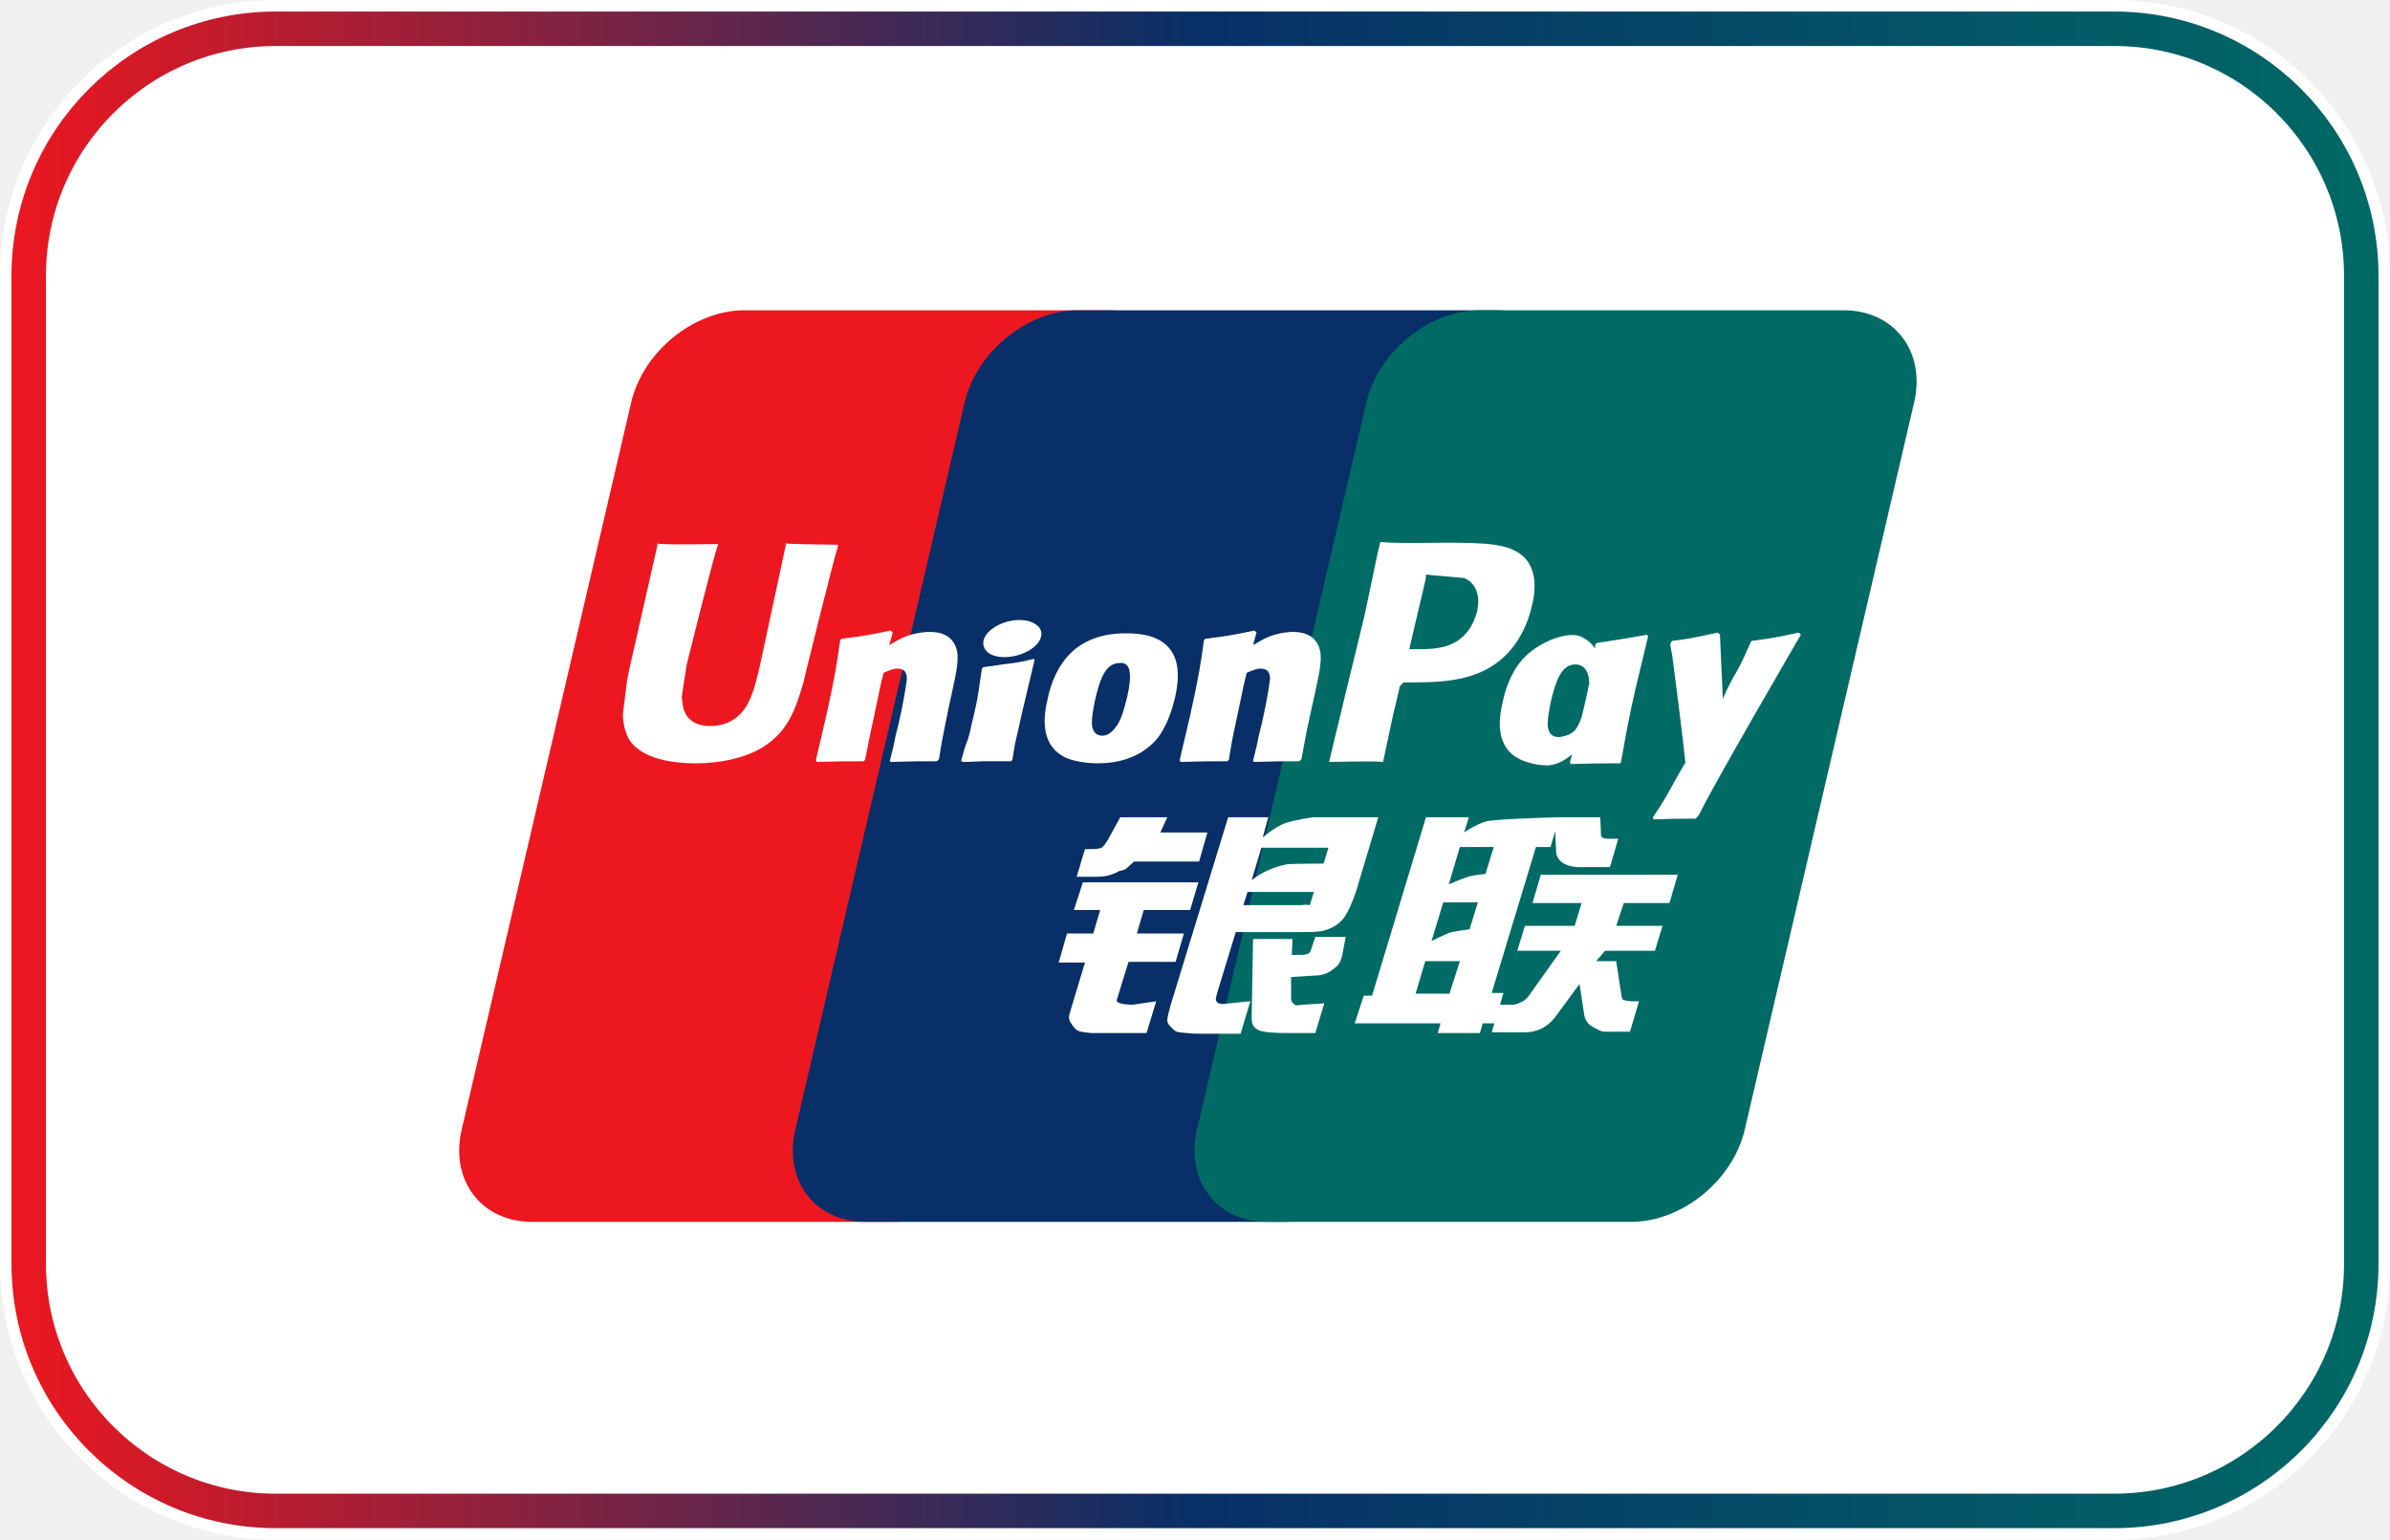
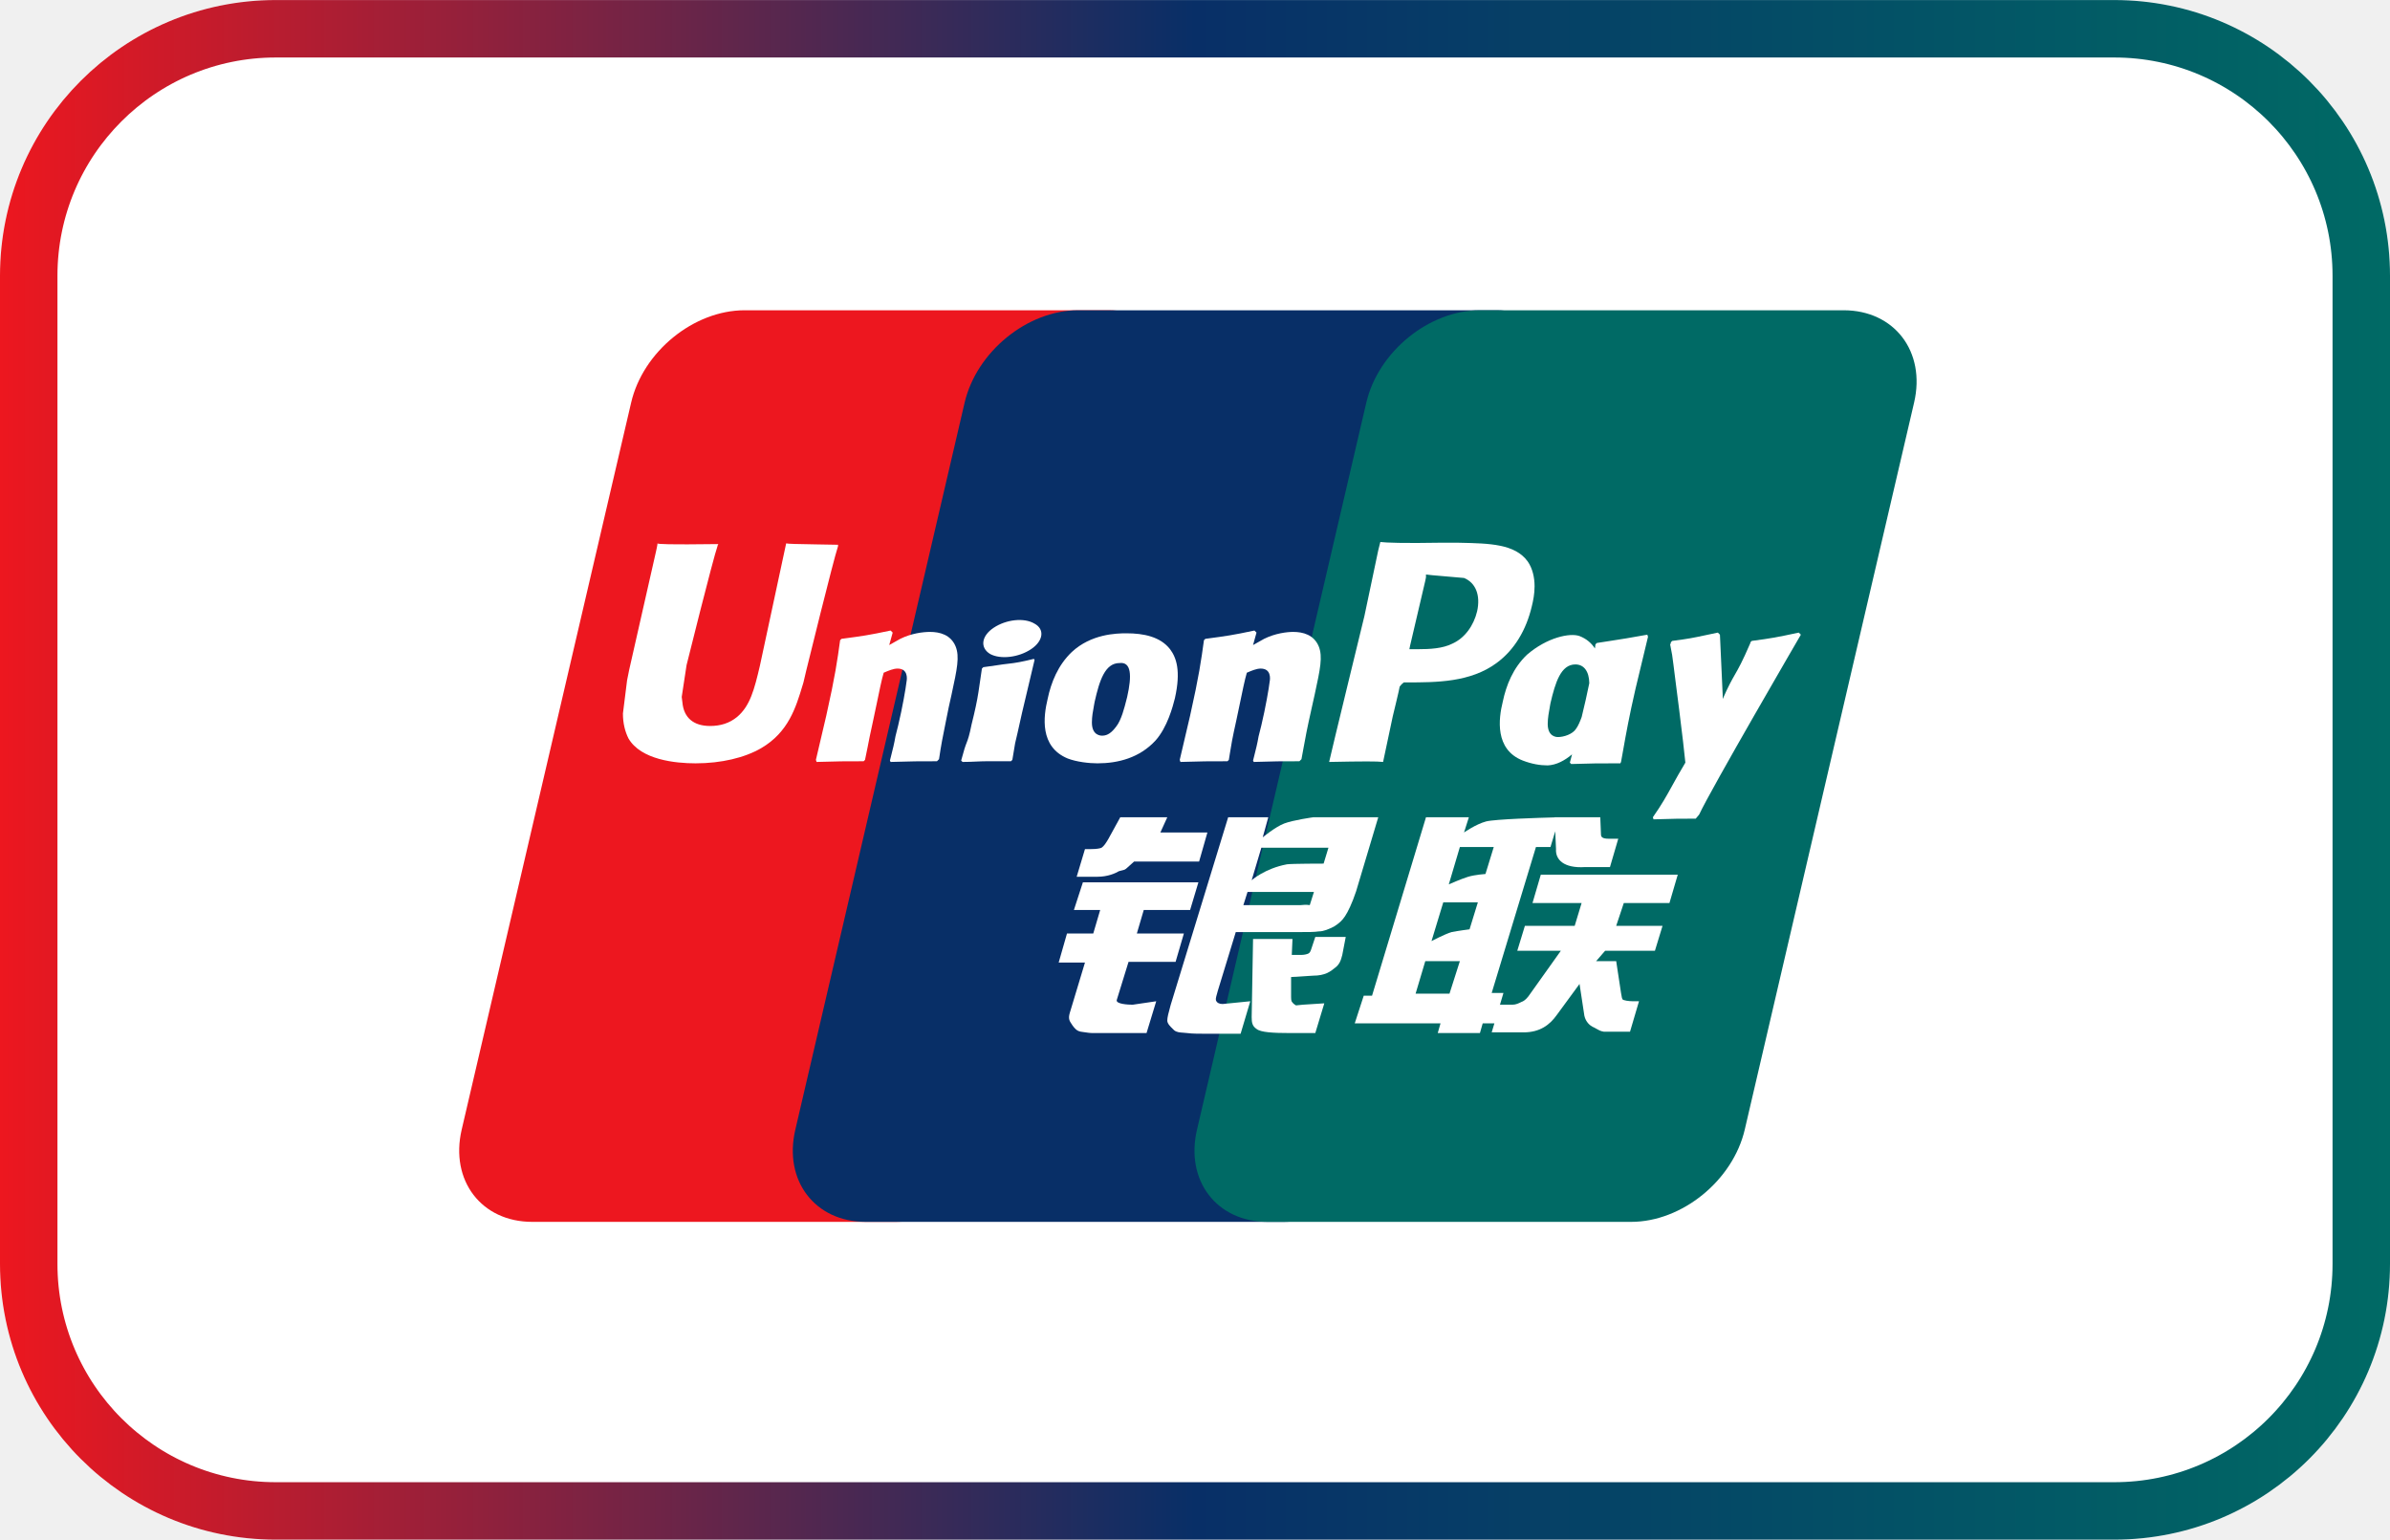
<svg xmlns="http://www.w3.org/2000/svg" width="3840" height="2474" viewBox="0 0 208 134" fill="none">
  <g transform="translate(-40, -20)">
    <rect x="40" y="20" width="208" height="134" rx="24" fill="white" />
-     <rect x="42.5" y="22.5" width="203" height="129" rx="21.5" stroke="url(#paint0_linear_4303_2896)" stroke-width="3" />
+     <rect x="42.5" y="22.5" width="203" height="129" rx="21.5" stroke="url(#paint0_linear_4303_2896)" stroke-width="5" />
    <path d="M104.805 47H136.461C140.88 47 143.632 50.603 142.6 55.04L127.86 118.315C126.818 122.739 122.396 126.342 117.975 126.342H86.318C81.897 126.342 79.149 122.739 80.18 118.315L94.928 55.04C95.956 50.603 100.375 47 104.805 47Z" fill="#ED171F" />
    <path d="M133.829 47H170.236C174.654 47 172.661 50.603 171.623 55.04L156.883 118.315C155.854 122.739 156.177 126.342 151.747 126.342H115.343C110.917 126.342 108.177 122.739 109.217 118.315L123.95 55.04C124.992 50.603 129.409 47 133.829 47Z" fill="#082F67" />
    <path d="M168.795 47H200.447C204.869 47 207.618 50.603 206.582 55.04L191.844 118.315C190.809 122.739 186.388 126.342 181.952 126.342H150.31C145.88 126.342 143.136 122.739 144.175 118.315L158.908 55.04C159.945 50.603 164.364 47 168.795 47Z" fill="#006A65" />
    <path fill-rule="evenodd" clip-rule="evenodd" d="M165.486 67.23H166.811L167.062 67.236C169.661 67.292 171.843 67.339 172.951 68.855C173.372 69.457 173.553 70.24 173.553 71.022C173.553 71.684 173.432 72.287 173.312 72.768C172.83 74.815 171.807 76.561 170.242 77.704C167.954 79.39 165.005 79.39 162.416 79.39H162.176C161.995 79.51 161.814 79.751 161.814 79.751C161.814 79.871 161.212 82.339 161.212 82.339C161.212 82.339 160.49 85.771 160.37 86.312C159.888 86.252 158.624 86.252 155.674 86.312C155.795 85.71 158.744 73.611 158.744 73.611L159.948 67.892L160.129 67.17C160.671 67.23 162.055 67.29 165.486 67.23ZM166.389 76.019C167.473 75.537 168.255 74.454 168.556 73.189C168.857 71.805 168.436 70.721 167.413 70.3C167.352 70.3 164.644 70.059 164.644 70.059L164.102 69.999V70.24L164.042 70.541L162.717 76.199L162.657 76.5H163.379C164.463 76.5 165.547 76.44 166.389 76.019Z" fill="white" />
    <path d="M108.419 67.29C108.299 67.832 106.132 77.945 106.132 77.945C105.65 79.991 105.289 81.436 104.145 82.399C103.483 82.941 102.701 83.182 101.798 83.182C100.353 83.182 99.51 82.46 99.39 81.135L99.33 80.654L99.751 77.885C99.751 77.885 102.039 68.674 102.46 67.471C102.46 67.41 102.52 67.35 102.52 67.35C98.066 67.41 97.223 67.35 97.223 67.29C97.223 67.41 97.102 67.952 97.102 67.952L94.755 78.306L94.574 79.209L94.213 82.098C94.213 82.941 94.394 83.663 94.695 84.265C95.778 86.132 98.788 86.433 100.534 86.433C102.761 86.433 104.808 85.951 106.252 85.108C108.619 83.723 109.27 81.562 109.85 79.635L109.924 79.389L110.165 78.366C110.165 78.366 112.513 68.795 112.934 67.531V67.41C112.188 67.396 111.563 67.386 111.038 67.377C109.276 67.347 108.651 67.336 108.419 67.29Z" fill="white" />
    <path fill-rule="evenodd" clip-rule="evenodd" d="M173.673 93.716L169.821 106.418H170.844L170.462 107.709L170.543 107.441H171.626C171.927 107.441 172.168 107.321 172.409 107.201C172.59 107.14 172.77 107.02 173.011 106.719L175.84 102.746H172.048L172.71 100.579H177.044L177.646 98.592H173.372L174.095 96.124H186.014L185.291 98.592H181.318L180.656 100.579H184.689L184.027 102.746H179.693L178.91 103.649H180.656L181.077 106.418C181.097 106.518 181.111 106.599 181.122 106.665C181.144 106.799 181.158 106.88 181.198 106.96C181.258 107.08 181.8 107.14 182.101 107.14H182.642L181.86 109.789H179.572C179.3 109.75 179.102 109.635 178.916 109.527C178.814 109.467 178.715 109.41 178.609 109.368C178.368 109.247 178.007 108.946 177.887 108.404L177.466 105.635L175.479 108.344C174.877 109.187 174.034 109.849 172.59 109.849H169.821L170.055 109.067H169.038L168.797 109.91H165.125L165.366 109.067H157.902L158.684 106.659H159.407L164.102 91.128H167.834L167.413 92.452C167.413 92.452 168.436 91.73 169.339 91.489C170.138 91.289 174.007 91.172 175.299 91.138L175.298 91.128H179.271L179.332 92.633C179.332 92.874 179.512 92.994 179.994 92.994H180.836L180.114 95.462H177.947C176.081 95.583 175.359 94.8 175.419 93.897L175.351 92.347L174.937 93.716H173.673ZM163.199 106.478H166.149L167.052 103.649H164.042L163.199 106.478ZM165.607 98.532L164.583 101.903C164.583 101.903 165.727 101.301 166.329 101.121C166.931 101 167.894 100.88 167.894 100.88L168.617 98.532H165.607ZM167.052 93.716L166.088 96.967C166.088 96.967 167.172 96.486 167.774 96.305C168.376 96.124 169.279 96.064 169.279 96.064L170.001 93.716H167.052Z" fill="white" />
    <path d="M134.244 96.787H144.297L143.575 99.195H139.541L138.94 101.241H143.033L142.311 103.709H138.217L137.194 107.02C137.073 107.381 138.157 107.442 138.578 107.442L140.625 107.141L139.782 109.91H135.147C134.861 109.91 134.613 109.872 134.313 109.826C134.234 109.814 134.151 109.802 134.064 109.789C133.702 109.729 133.522 109.488 133.341 109.247C133.311 109.197 133.279 109.15 133.248 109.104C133.092 108.874 132.95 108.665 133.1 108.164L134.425 103.77H132.137L132.86 101.241H135.147L135.749 99.195H133.462L134.244 96.787Z" fill="white" />
    <path d="M145.079 92.452H140.986L141.588 91.128H137.495L136.471 92.994C136.23 93.416 136.05 93.656 135.869 93.777C135.749 93.837 135.448 93.897 134.966 93.897H134.425L133.702 96.305H135.508C136.411 96.305 137.073 96.004 137.374 95.823C137.489 95.785 137.579 95.765 137.657 95.748C137.824 95.711 137.932 95.687 138.097 95.522L138.699 94.981H144.357L145.079 92.452Z" fill="white" />
    <path fill-rule="evenodd" clip-rule="evenodd" d="M146.886 91.128H150.377L149.895 92.874C149.895 92.874 150.979 91.971 151.761 91.67C152.544 91.369 154.29 91.128 154.29 91.128H159.948L158.022 97.569C157.661 98.653 157.3 99.375 157.059 99.736C156.818 100.097 156.577 100.338 156.096 100.639C155.614 100.88 155.193 101.061 154.771 101.061C154.41 101.121 153.808 101.121 153.026 101.121H147.548L145.983 106.238C145.954 106.35 145.926 106.449 145.901 106.538C145.819 106.828 145.77 107.002 145.862 107.14C145.922 107.261 146.103 107.381 146.404 107.381L148.812 107.14L147.969 109.97H145.26C144.417 109.97 143.755 109.97 143.334 109.91C143.216 109.893 143.097 109.885 142.982 109.878C142.685 109.859 142.407 109.842 142.19 109.669C142.157 109.635 142.121 109.601 142.085 109.566C141.856 109.345 141.588 109.085 141.588 108.826C141.588 108.543 141.695 108.154 141.857 107.558L141.889 107.441L146.886 91.128ZM148.932 96.606C148.932 96.606 150.076 95.583 152.002 95.222C152.424 95.161 155.193 95.161 155.193 95.161L155.614 93.777H149.775L148.932 96.606ZM154.35 97.629H148.571L148.21 98.773H153.206C153.688 98.725 153.861 98.754 153.942 98.767C153.962 98.771 153.977 98.773 153.989 98.773L154.35 97.629Z" fill="white" />
    <path d="M156.818 103.107L157.119 101.542H154.47L154.109 102.625C154.049 102.806 153.988 102.926 153.868 102.987C153.748 103.047 153.507 103.107 153.266 103.107H152.423L152.484 101.722H149.052L148.932 108.525C148.932 109.006 148.992 109.307 149.353 109.548C149.714 109.849 150.798 109.909 152.303 109.909H154.47L155.253 107.321L153.386 107.441L152.785 107.501C152.76 107.476 152.735 107.462 152.705 107.445C152.664 107.421 152.614 107.391 152.544 107.321C152.528 107.289 152.507 107.27 152.486 107.249C152.428 107.194 152.363 107.133 152.363 106.779V105.033L154.289 104.913C155.313 104.913 155.794 104.552 156.156 104.251C156.577 103.95 156.697 103.589 156.818 103.107Z" fill="white" />
    <path d="M117.509 86.312C119.375 86.252 119.977 86.252 121.542 86.252L121.723 86.072C121.914 84.781 122.03 84.212 122.31 82.826C122.383 82.467 122.467 82.053 122.566 81.557L122.807 80.473L122.823 80.397C123.294 78.221 123.525 77.152 123.168 76.26C122.746 75.236 121.783 74.995 120.941 74.995C120.339 74.995 119.315 75.116 118.352 75.597C118.202 75.688 118.036 75.778 117.87 75.868C117.705 75.959 117.539 76.049 117.389 76.139L117.69 75.055L117.509 74.875C115.572 75.286 115.066 75.353 113.368 75.58L113.235 75.597L113.115 75.718L113.11 75.753C112.872 77.482 112.688 78.811 111.911 82.279C111.76 82.911 111.61 83.558 111.459 84.206C111.309 84.852 111.158 85.5 111.008 86.132L111.068 86.312C112.934 86.252 113.536 86.252 115.162 86.252L115.282 86.132C115.382 85.683 115.44 85.379 115.509 85.022C115.605 84.518 115.722 83.91 116.004 82.64C116.081 82.294 116.177 81.83 116.279 81.335C116.496 80.28 116.744 79.079 116.907 78.547C117.329 78.366 117.75 78.186 118.111 78.186C119.014 78.186 118.954 79.028 118.894 79.329C118.834 79.871 118.533 81.617 118.171 83.122L117.931 84.085C117.831 84.686 117.689 85.245 117.54 85.832C117.51 85.951 117.479 86.07 117.449 86.192L117.509 86.312Z" fill="white" />
    <path d="M127.983 86.252H125.816C125.541 86.252 125.265 86.265 124.966 86.278C124.612 86.295 124.226 86.312 123.77 86.312L123.649 86.192C123.89 85.289 124.01 84.928 124.131 84.627C124.251 84.326 124.372 83.965 124.552 83.062C124.853 81.858 125.034 81.015 125.154 80.232C125.214 79.871 125.259 79.54 125.305 79.209C125.35 78.878 125.395 78.547 125.455 78.186L125.575 78.065C126.035 78.008 126.413 77.95 126.747 77.899C127.113 77.844 127.428 77.796 127.743 77.764C128.345 77.704 129.007 77.584 129.97 77.343L130.03 77.403V77.463C129.94 77.855 129.849 78.231 129.759 78.607C129.669 78.983 129.579 79.36 129.488 79.751C129.398 80.142 129.308 80.518 129.217 80.895C129.127 81.271 129.037 81.647 128.946 82.038C128.585 83.664 128.465 84.205 128.345 84.687C128.316 84.884 128.288 85.042 128.254 85.234C128.215 85.453 128.168 85.716 128.104 86.132L127.983 86.252Z" fill="white" />
    <path fill-rule="evenodd" clip-rule="evenodd" d="M141.829 76.5C142.371 77.222 142.792 78.366 142.25 80.774C142.07 81.496 141.588 83.302 140.565 84.446C139.18 85.951 137.314 86.433 135.508 86.433C134.786 86.433 133.702 86.312 132.92 86.011C130.452 84.988 130.813 82.339 131.174 80.834C131.475 79.39 132.077 77.885 133.281 76.741C134.967 75.176 137.134 75.116 138.037 75.116C139.541 75.116 140.986 75.416 141.829 76.5ZM138.021 80.946C138.052 80.824 138.077 80.724 138.097 80.654C138.518 78.788 138.458 77.584 137.435 77.704C136.17 77.704 135.689 79.209 135.267 81.075C135.25 81.172 135.232 81.266 135.215 81.358C135.115 81.896 135.027 82.367 135.027 82.881C135.027 84.025 135.809 84.025 135.93 84.025C136.411 84.025 136.772 83.724 137.134 83.242C137.585 82.69 137.869 81.553 138.021 80.946Z" fill="white" />
    <path fill-rule="evenodd" clip-rule="evenodd" d="M181.017 86.433C179.091 86.433 178.549 86.433 176.743 86.493L176.623 86.373L176.815 85.652C176.16 86.2 175.454 86.576 174.697 86.613C174.034 86.613 173.312 86.493 172.53 86.192C170.061 85.229 170.423 82.52 170.784 81.075C171.085 79.63 171.687 78.126 172.891 76.982C174.636 75.477 176.623 75.055 177.466 75.356C178.09 75.599 178.51 75.982 178.804 76.435L178.85 76.079L178.97 75.958C179.366 75.897 179.701 75.845 180.001 75.799C181.158 75.62 181.787 75.523 183.365 75.236L183.425 75.417L182.341 79.931C181.777 82.377 181.507 83.904 181.272 85.23L181.271 85.234C181.206 85.604 181.143 85.958 181.077 86.312L181.017 86.433ZM178.315 79.456C178.3 78.421 177.844 77.825 177.105 77.825C175.84 77.825 175.359 79.39 174.937 81.196L174.904 81.376C174.796 81.968 174.697 82.509 174.697 83.001C174.697 84.145 175.479 84.145 175.6 84.145C176.081 84.145 176.864 83.904 177.165 83.423C177.347 83.172 177.512 82.793 177.653 82.398C177.775 81.9 177.893 81.4 178.007 80.895C178.13 80.351 178.23 79.878 178.315 79.456Z" fill="white" />
    <path d="M153.086 86.252C151.46 86.252 150.919 86.252 149.113 86.312L149.052 86.192C149.083 86.07 149.113 85.951 149.143 85.832C149.292 85.245 149.434 84.686 149.534 84.085L149.775 83.122C150.136 81.617 150.437 79.871 150.497 79.329C150.557 79.028 150.618 78.186 149.715 78.186C149.353 78.186 148.932 78.366 148.511 78.547C148.347 79.079 148.1 80.28 147.882 81.335C147.78 81.83 147.685 82.294 147.608 82.64C147.228 84.348 147.148 84.86 147.042 85.53C147.014 85.71 146.984 85.902 146.946 86.132L146.825 86.252C145.2 86.252 144.598 86.252 142.732 86.312L142.672 86.132C142.822 85.5 142.973 84.853 143.123 84.206C143.274 83.558 143.424 82.911 143.575 82.279C144.352 78.812 144.535 77.482 144.774 75.753L144.778 75.718L144.899 75.597L145.031 75.58C146.73 75.353 147.236 75.286 149.173 74.875L149.353 75.055L149.052 76.139C149.203 76.049 149.368 75.959 149.534 75.868C149.7 75.778 149.865 75.688 150.016 75.597C150.979 75.116 152.002 74.995 152.544 74.995C153.387 74.995 154.35 75.236 154.771 76.26C155.128 77.152 154.897 78.221 154.427 80.397L154.41 80.473L154.169 81.557C153.737 83.477 153.611 84.172 153.426 85.199C153.378 85.46 153.327 85.742 153.266 86.072L153.086 86.252Z" fill="white" />
    <path d="M196.728 75.236L196.548 75.055C194.561 75.477 194.26 75.537 192.454 75.778L192.334 75.898V75.958C191.627 77.598 191.297 78.173 190.978 78.729C190.701 79.214 190.431 79.684 189.926 80.834V80.533L189.685 75.236L189.505 75.055C189.029 75.153 188.661 75.232 188.352 75.297C187.333 75.514 186.964 75.593 185.532 75.778L185.411 75.898C185.411 75.958 185.411 76.019 185.351 76.079C185.532 76.983 185.543 77.072 185.64 77.852C185.671 78.11 185.713 78.444 185.773 78.908C185.833 79.389 185.893 79.856 185.953 80.323C186.013 80.789 186.074 81.256 186.134 81.737C186.198 82.289 186.254 82.737 186.31 83.187C186.414 84.014 186.52 84.853 186.676 86.372C186.194 87.175 185.853 87.793 185.544 88.352C185.043 89.261 184.629 90.01 183.846 91.128L183.907 91.308C185.773 91.248 186.194 91.248 187.579 91.248L187.88 90.887C188.843 88.78 196.728 75.236 196.728 75.236Z" fill="white" />
    <path d="M130.03 74.273C130.933 74.754 130.813 75.778 129.729 76.5C128.646 77.222 127.081 77.403 126.178 76.921C125.275 76.38 125.395 75.356 126.479 74.634C127.562 73.912 129.127 73.731 130.03 74.273Z" fill="white" />
  </g>
  <defs>
    <linearGradient id="paint0_linear_4303_2896" x1="40" y1="87" x2="248" y2="87" gradientUnits="userSpaceOnUse">
      <stop stop-color="#ED171F" />
      <stop offset="0.5" stop-color="#082F67" />
      <stop offset="1" stop-color="#006A65" />
    </linearGradient>
  </defs>
</svg>
